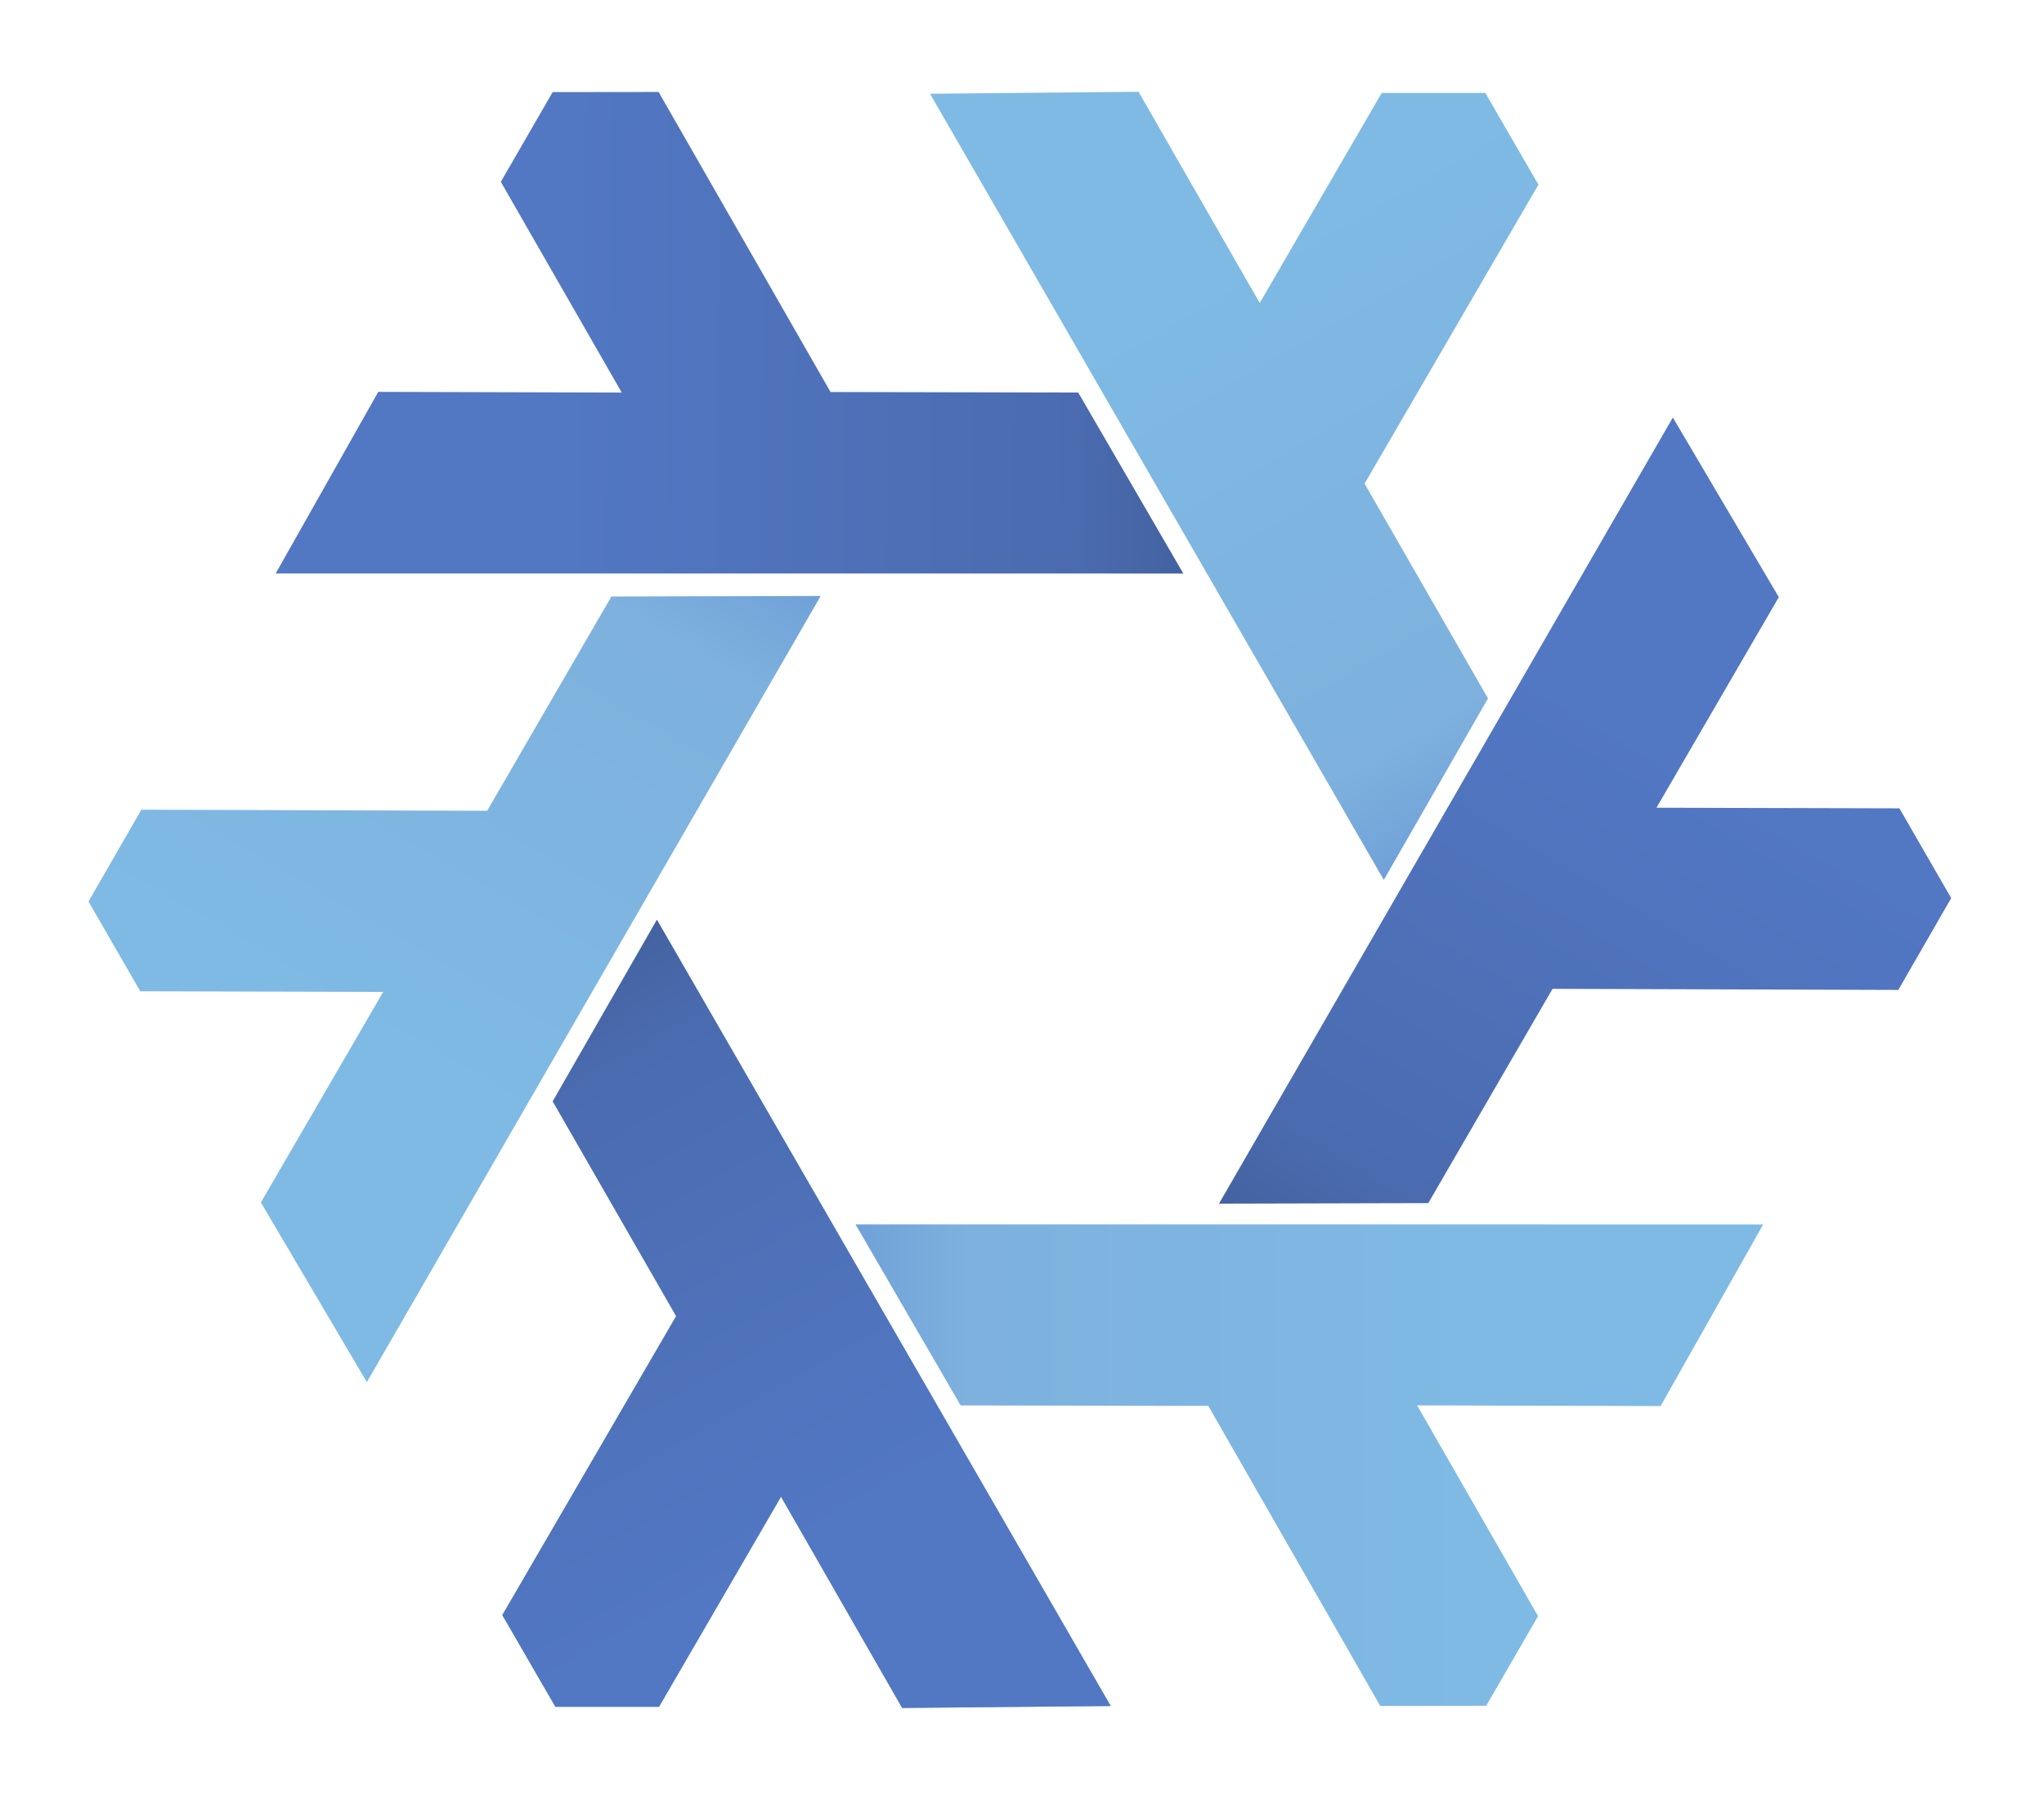
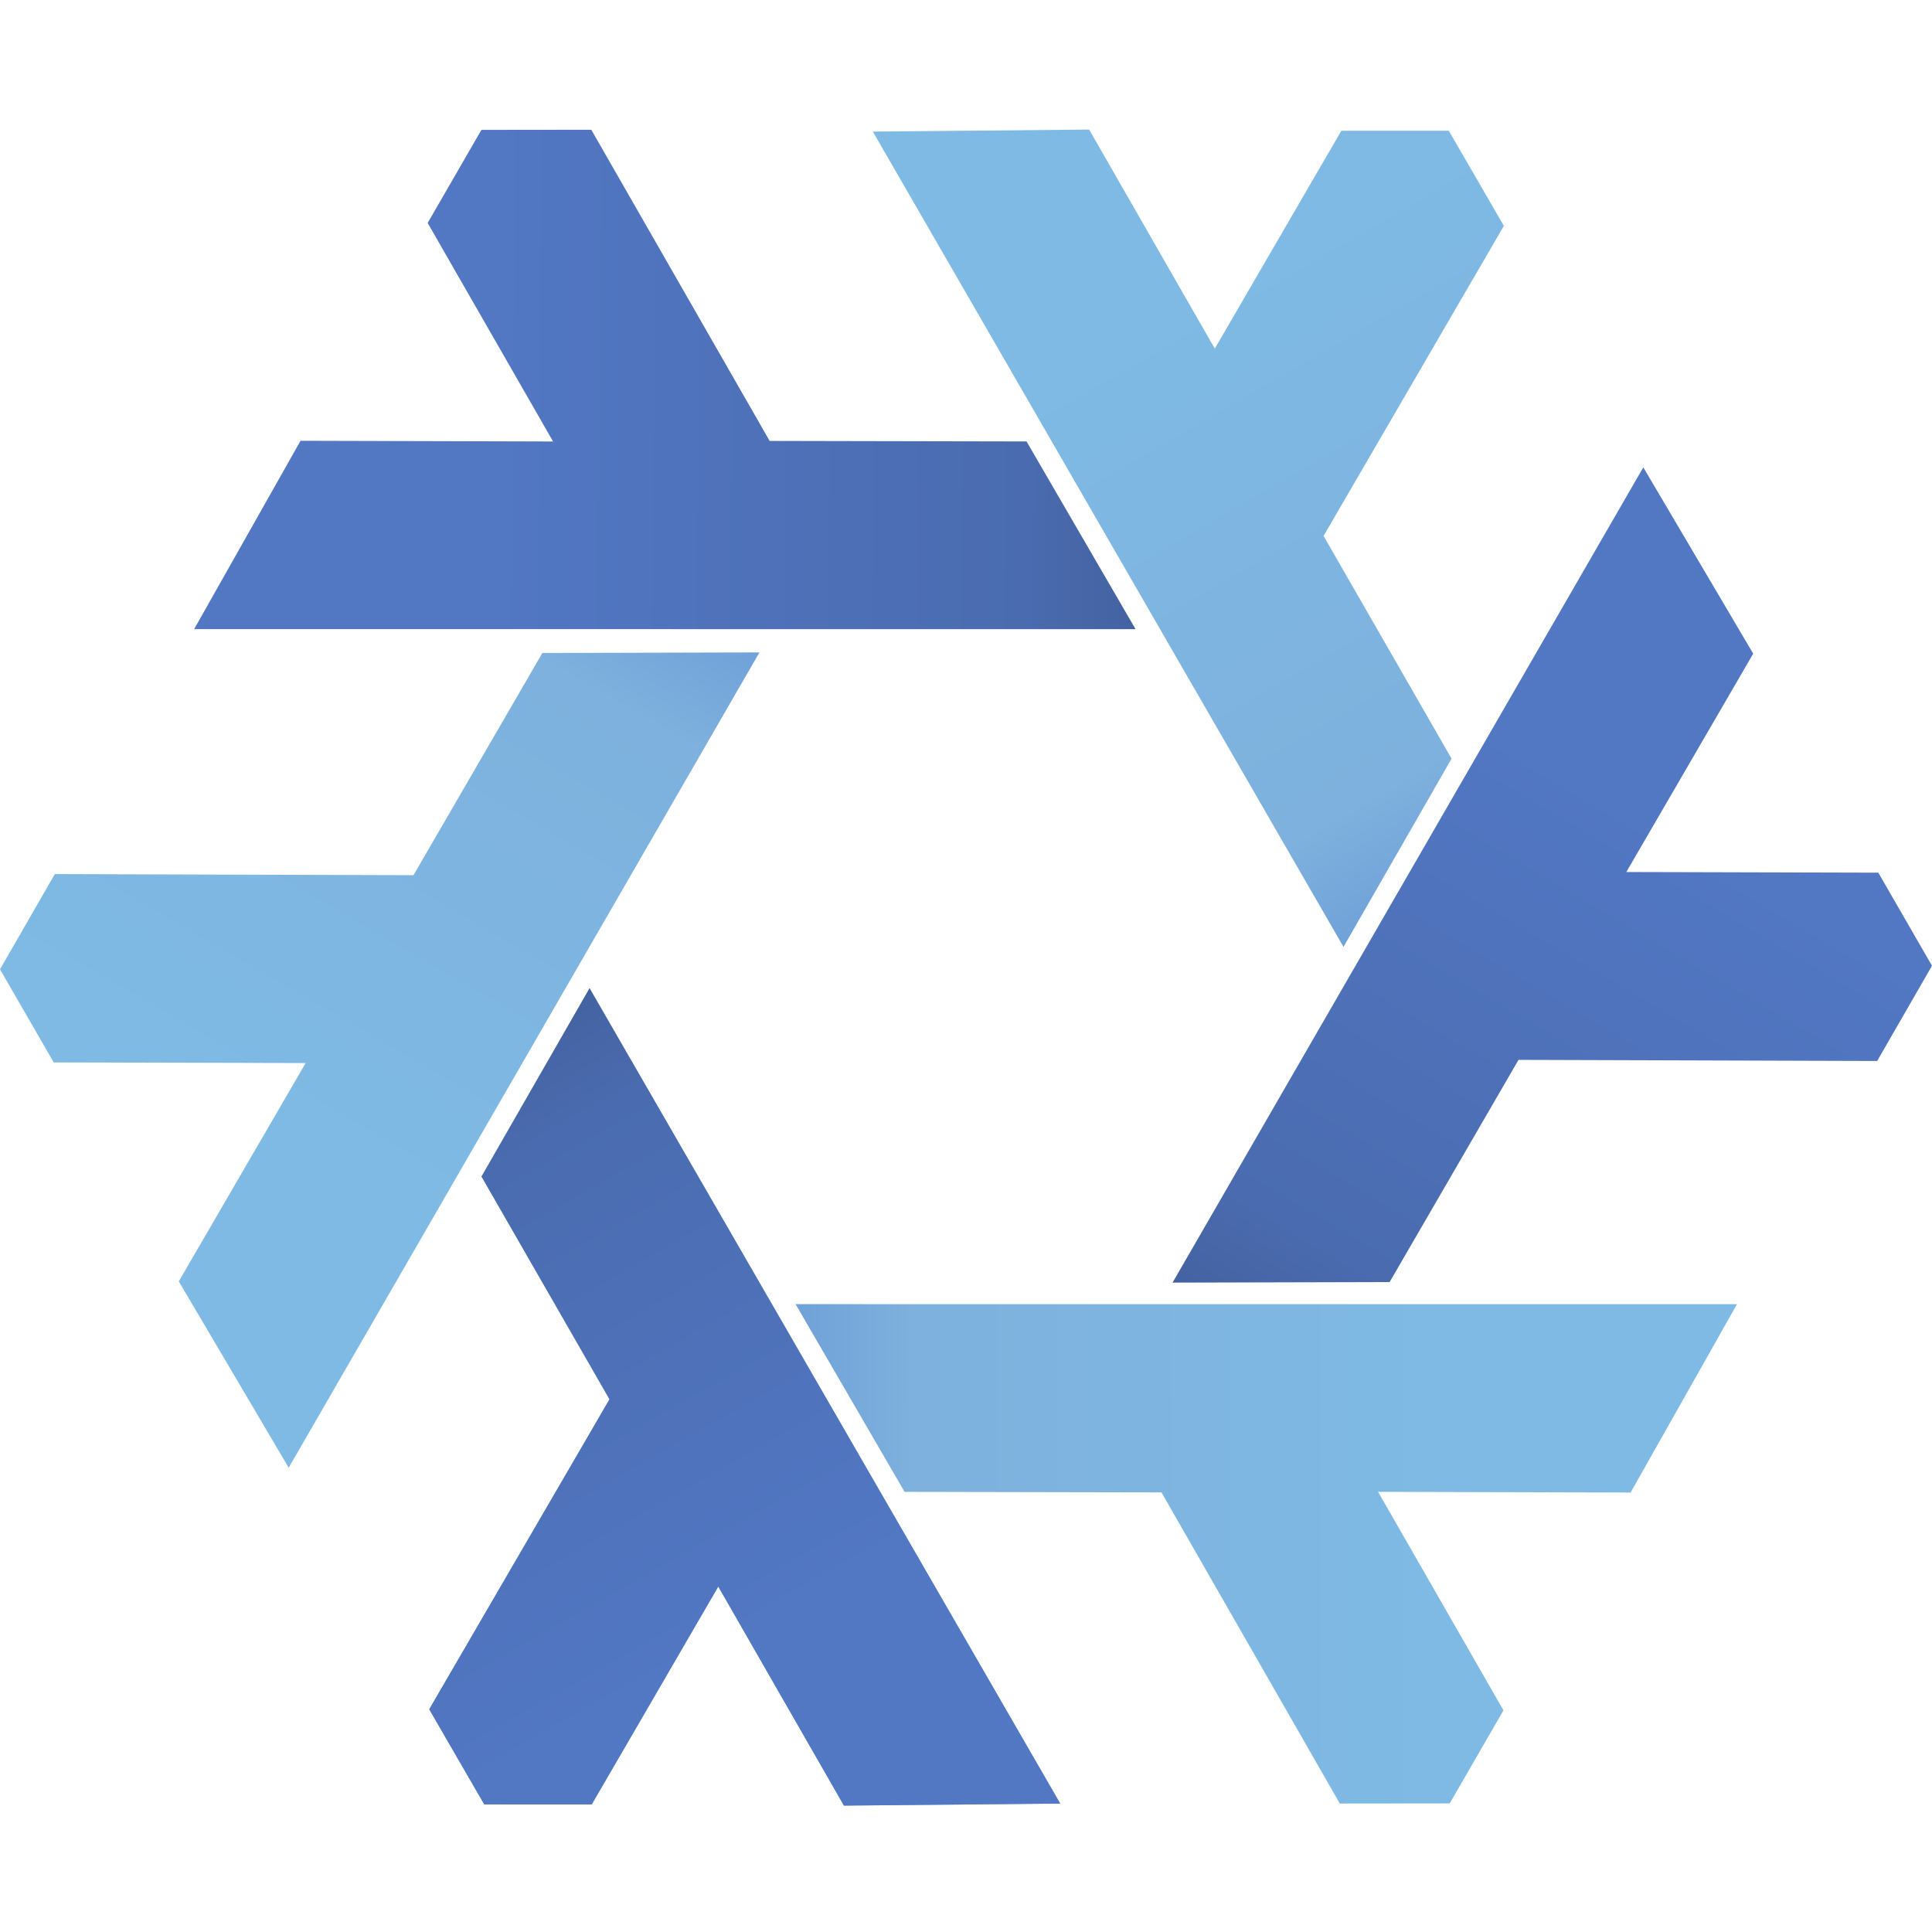
- <svg xmlns="http://www.w3.org/2000/svg" xmlns:xlink="http://www.w3.org/1999/xlink" viewBox="0 0 550.416 484.317" height="516.604" width="587.11">
-   <defs>
+ <svg xmlns="http://www.w3.org/2000/svg" xmlns:xlink="http://www.w3.org/1999/xlink" viewBox="0 0 501.592 501.592" height="535.031" width="535.031" version="1.1" id="svg427">
+   <defs id="defs411">
    <linearGradient id="a">
-       <stop offset="0" stop-color="#699ad7" />
-       <stop offset=".243" stop-color="#7eb1dd" />
-       <stop offset="1" stop-color="#7ebae4" />
+       <stop offset="0" stop-color="#699ad7" id="stop395" />
+       <stop offset=".243" stop-color="#7eb1dd" id="stop397" />
+       <stop offset="1" stop-color="#7ebae4" id="stop399" />
    </linearGradient>
    <linearGradient id="b">
-       <stop offset="0" stop-color="#415e9a" />
-       <stop offset=".232" stop-color="#4a6baf" />
-       <stop offset="1" stop-color="#5277c3" />
+       <stop offset="0" stop-color="#415e9a" id="stop402" />
+       <stop offset=".232" stop-color="#4a6baf" id="stop404" />
+       <stop offset="1" stop-color="#5277c3" id="stop406" />
    </linearGradient>
-     <linearGradient y2="506.188" x2="290.087" y1="351.411" x1="200.597" gradientTransform="translate(70.65 -1055.151)" gradientUnits="userSpaceOnUse" id="c" xlink:href="#a" />
-     <linearGradient y2="937.714" x2="-496.297" y1="782.336" x1="-584.199" gradientTransform="translate(864.696 -1491.34)" gradientUnits="userSpaceOnUse" id="e" xlink:href="#b" />
+     <linearGradient y2="506.188" x2="290.087" y1="351.411" x1="200.597" gradientTransform="translate(70.65,-1055.151)" gradientUnits="userSpaceOnUse" id="c" xlink:href="#a" />
+     <linearGradient y2="937.714" x2="-496.297" y1="782.336" x1="-584.199" gradientTransform="translate(864.696,-1491.34)" gradientUnits="userSpaceOnUse" id="e" xlink:href="#b" />
+     <linearGradient xlink:href="#a" id="linearGradient485" gradientUnits="userSpaceOnUse" gradientTransform="translate(70.65,-1055.151)" x1="200.597" y1="351.411" x2="290.087" y2="506.188" />
+     <linearGradient xlink:href="#b" id="linearGradient487" gradientUnits="userSpaceOnUse" gradientTransform="translate(864.696,-1491.34)" x1="-584.199" y1="782.336" x2="-496.297" y2="937.714" />
  </defs>
-   <g transform="translate(-132.651 958.04)">
-     <path d="M309.549-710.388l122.197 211.675-56.157.527-32.624-56.87-32.856 56.566-27.903-.011-14.29-24.69 46.81-80.49-33.23-57.826z" id="d" opacity="1" fill="url(#c)" fill-opacity="1" fill-rule="evenodd" stroke="none" stroke-width="3" stroke-linecap="butt" stroke-linejoin="round" stroke-miterlimit="4" stroke-dasharray="none" stroke-opacity="1" />
-     <use xlink:href="#d" transform="rotate(60 407.112 -715.787)" width="100%" height="100%" />
-     <use xlink:href="#d" transform="rotate(-60 407.312 -715.7)" width="100%" height="100%" />
-     <use xlink:href="#d" transform="rotate(180 407.419 -715.756)" width="100%" height="100%" />
-     <path id="f" d="M309.549-710.388l122.197 211.675-56.157.527-32.624-56.87-32.856 56.566-27.903-.011-14.29-24.69 46.81-80.49-33.23-57.826z" style="isolation:auto;mix-blend-mode:normal;solid-color:#000;solid-opacity:1" color="#000" clip-rule="nonzero" display="inline" overflow="visible" visibility="visible" opacity="1" color-interpolation="sRGB" color-interpolation-filters="linearRGB" fill="url(#e)" fill-opacity="1" fill-rule="evenodd" stroke="none" stroke-width="3" stroke-linecap="butt" stroke-linejoin="round" stroke-miterlimit="4" stroke-dasharray="none" stroke-dashoffset="0" stroke-opacity="1" color-rendering="auto" image-rendering="auto" shape-rendering="auto" text-rendering="auto" />
-     <use xlink:href="#f" transform="rotate(120 407.34 -716.084)" width="100%" height="100%" />
-     <use xlink:href="#f" transform="rotate(-120 407.288 -715.87)" width="100%" height="100%" />
+   <g transform="translate(-156.4838,966.9657)" id="g425">
+     <path d="m 309.549,-710.388 122.197,211.675 -56.157,0.527 -32.624,-56.87 -32.856,56.566 -27.903,-0.011 -14.29,-24.69 46.81,-80.49 -33.23,-57.826 z" id="d" stroke-miterlimit="4" style="opacity:1;fill:url(#linearGradient485);fill-opacity:1;fill-rule:evenodd;stroke:none;stroke-width:3;stroke-linecap:butt;stroke-linejoin:round;stroke-miterlimit:4;stroke-dasharray:none;stroke-opacity:1" />
+     <use xlink:href="#d" transform="rotate(60,407.112,-715.787)" width="100%" height="100%" id="use414" x="0" y="0" />
+     <use xlink:href="#d" transform="rotate(-60,407.312,-715.7)" width="100%" height="100%" id="use416" x="0" y="0" />
+     <use xlink:href="#d" transform="rotate(180,407.419,-715.756)" width="100%" height="100%" id="use418" x="0" y="0" />
+     <path id="f" d="m 309.549,-710.388 122.197,211.675 -56.157,0.527 -32.624,-56.87 -32.856,56.566 -27.903,-0.011 -14.29,-24.69 46.81,-80.49 -33.23,-57.826 z" style="color:#000000;clip-rule:nonzero;display:inline;overflow:visible;visibility:visible;opacity:1;isolation:auto;mix-blend-mode:normal;color-interpolation:sRGB;color-interpolation-filters:linearRGB;solid-color:#000000;solid-opacity:1;fill:url(#linearGradient487);fill-opacity:1;fill-rule:evenodd;stroke:none;stroke-width:3;stroke-linecap:butt;stroke-linejoin:round;stroke-miterlimit:4;stroke-dasharray:none;stroke-dashoffset:0;stroke-opacity:1;color-rendering:auto;image-rendering:auto;shape-rendering:auto;text-rendering:auto" display="inline" overflow="visible" visibility="visible" stroke-miterlimit="4" />
+     <use xlink:href="#f" transform="rotate(120,407.34,-716.084)" width="100%" height="100%" id="use421" x="0" y="0" />
+     <use xlink:href="#f" transform="rotate(-120,407.288,-715.87)" width="100%" height="100%" id="use423" x="0" y="0" />
  </g>
</svg>
